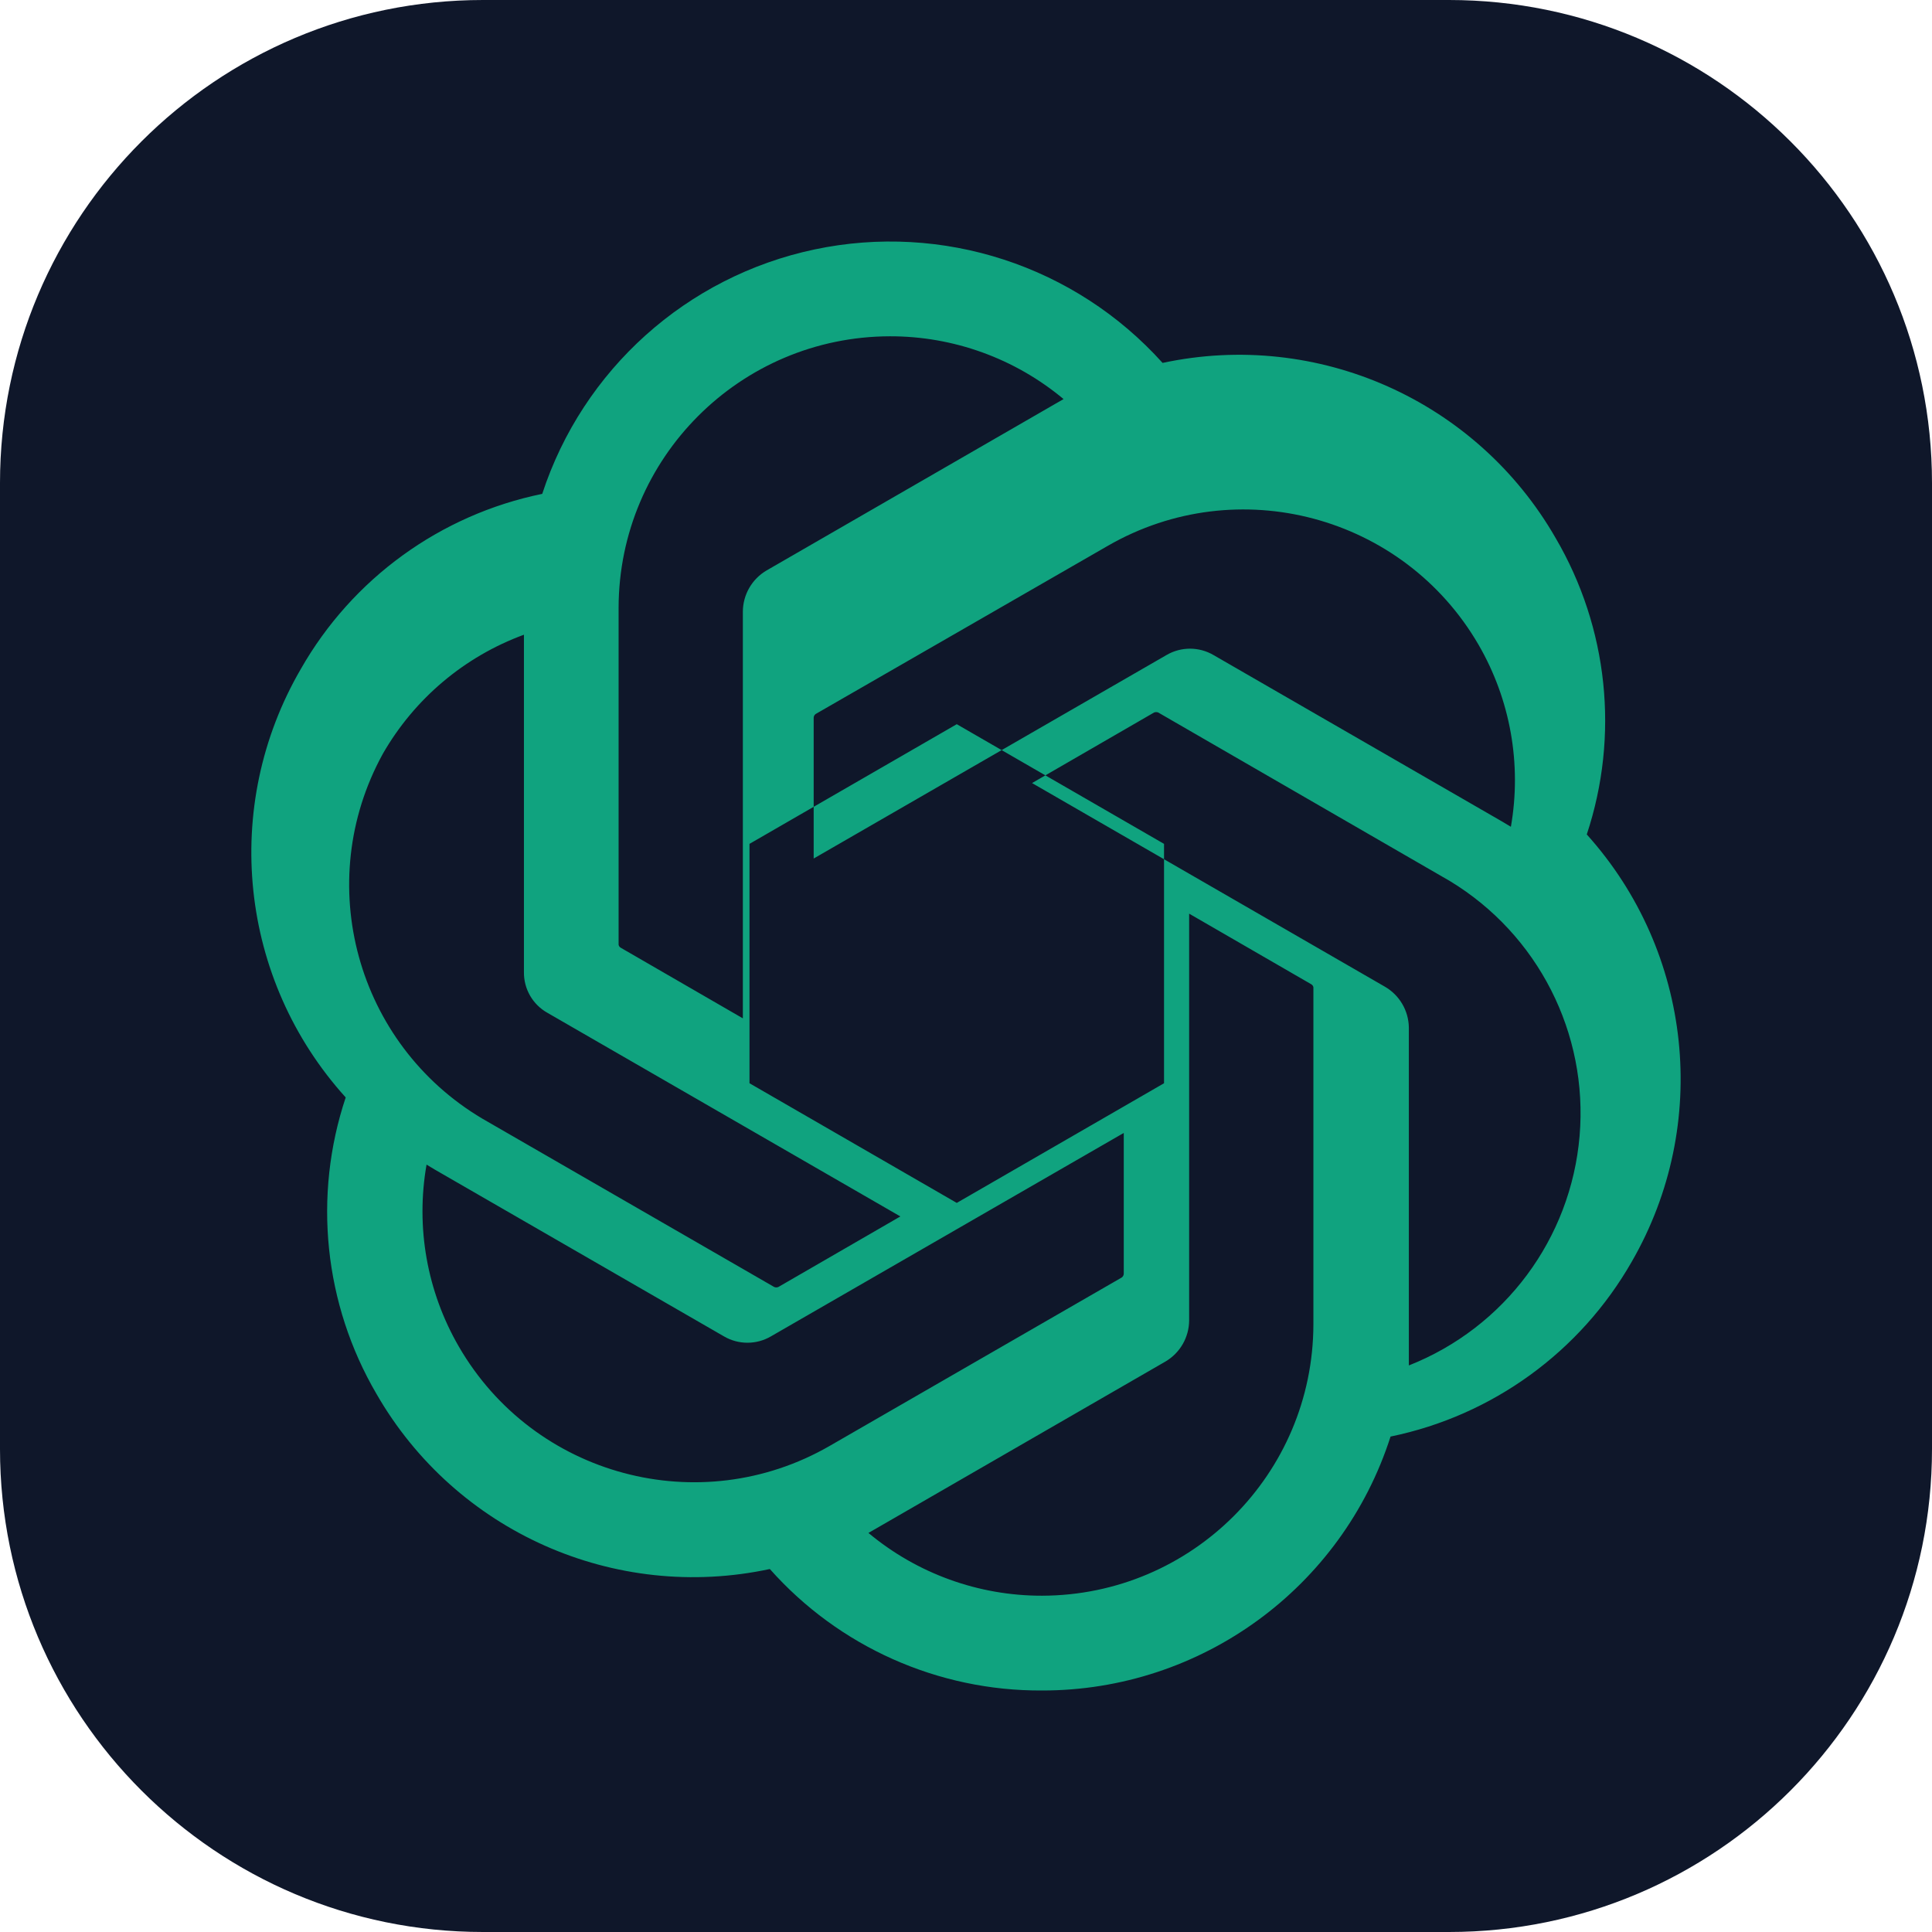
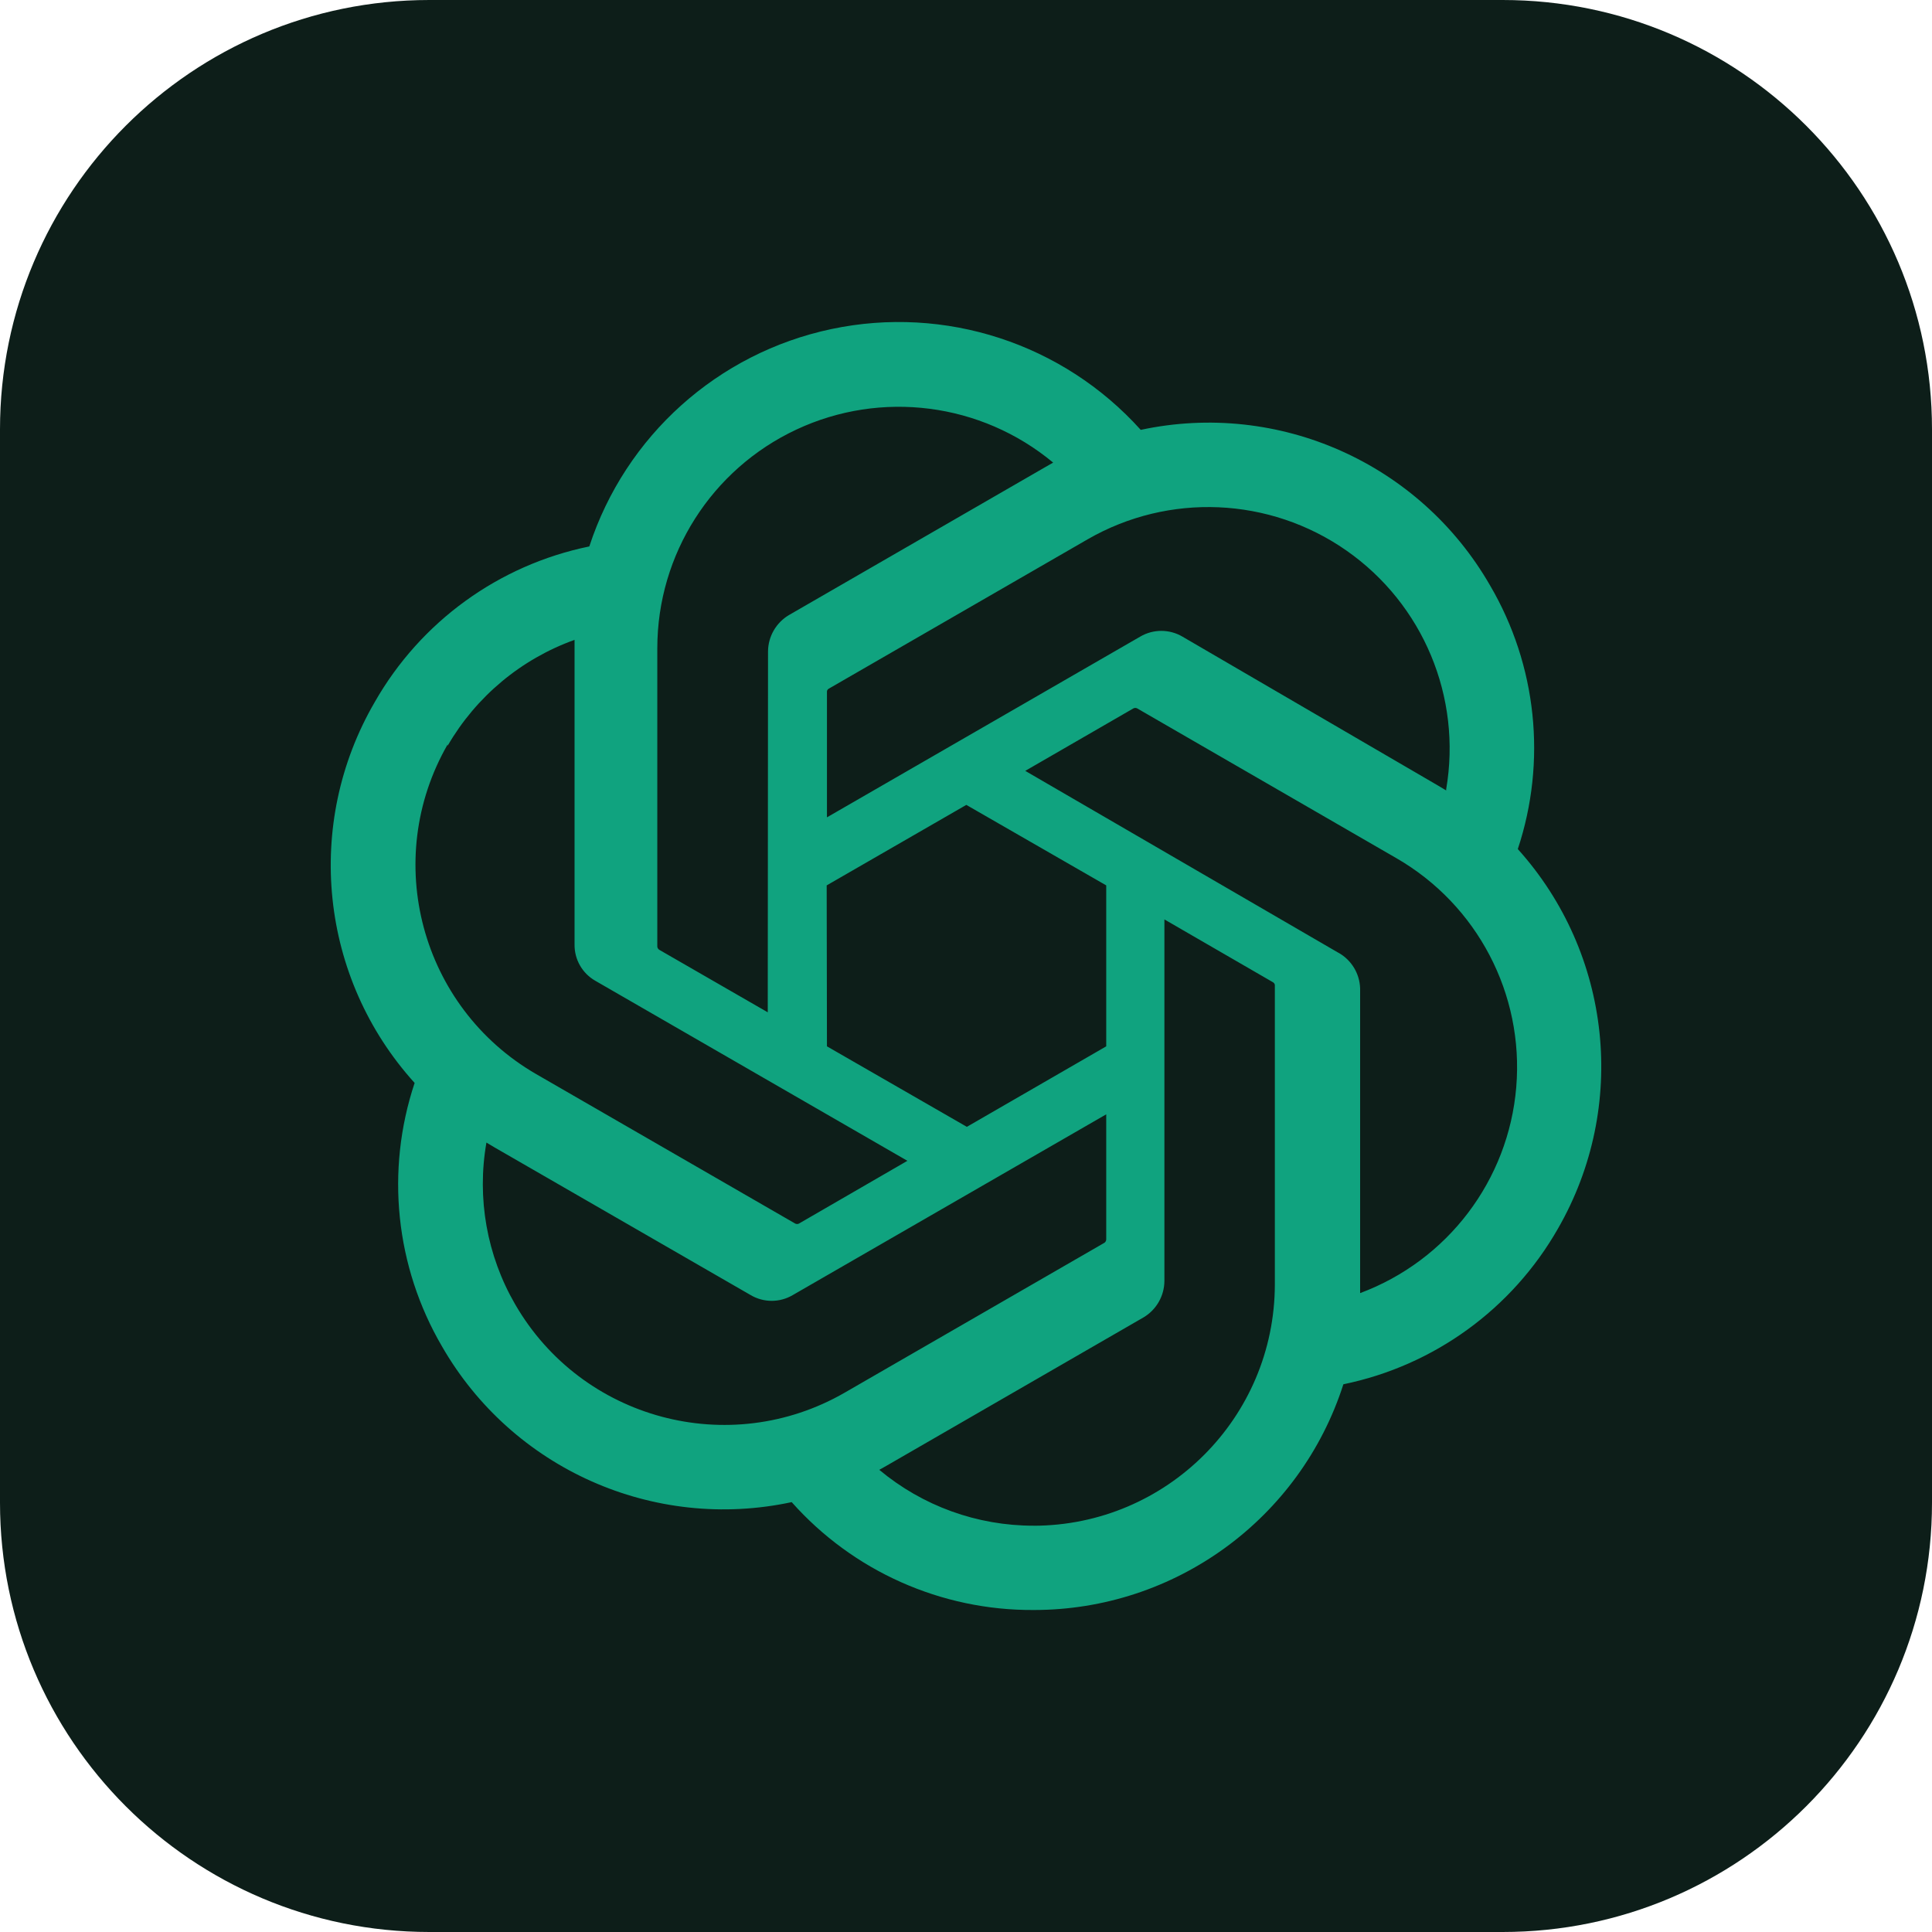
- <svg xmlns="http://www.w3.org/2000/svg" viewBox="0 0 32 32" width="32" height="32">
-   <rect width="32" height="32" rx="8" fill="#0F172A" />
-   <g transform="translate(4, 4)">
-     <path fill="#10A37F" d="M22.282 9.821a5.985 5.985 0 0 0-.516-4.91 6.046 6.046 0 0 0-6.51-2.9A6.065 6.065 0 0 0 4.981 4.18a5.985 5.985 0 0 0-3.998 2.9 6.046 6.046 0 0 0 .743 7.097 5.98 5.98 0 0 0 .51 4.911 6.051 6.051 0 0 0 6.515 2.9A5.985 5.985 0 0 0 13.26 24a6.056 6.056 0 0 0 5.772-4.206 5.99 5.99 0 0 0 3.997-2.9 6.056 6.056 0 0 0-.747-7.073zM13.26 22.43a4.476 4.476 0 0 1-2.876-1.04l.141-.081 4.779-2.758a.795.795 0 0 0 .392-.681v-6.737l2.02 1.168a.071.071 0 0 1 .038.052v5.583a4.504 4.504 0 0 1-4.494 4.494zM3.6 18.304a4.47 4.47 0 0 1-.535-3.014l.142.085 4.783 2.759a.771.771 0 0 0 .78 0l5.843-3.369v2.332a.08.08 0 0 1-.033.062L9.74 19.95a4.5 4.5 0 0 1-6.14-1.646zM2.34 8.487a4.47 4.47 0 0 1 2.338-1.974V12.1a.762.762 0 0 0 .39.676l5.845 3.372-2.02 1.168a.087.087 0 0 1-.071 0l-4.83-2.786A4.504 4.504 0 0 1 2.34 8.487zm16.597 3.855l-5.843-3.372 2.02-1.168a.087.087 0 0 1 .071 0l4.83 2.791a4.494 4.494 0 0 1-.68 8.023v-5.6a.795.795 0 0 0-.398-.674zM20.49 6.68a4.474 4.474 0 0 1 .535 3.014l-.142-.085-4.783-2.759a.771.771 0 0 0-.78 0L9.477 10.22V7.888a.08.08 0 0 1 .033-.062L14.35 5.04a4.501 4.501 0 0 1 6.14 1.64zM10.74 1.57a4.476 4.476 0 0 1 2.876 1.04l-.141.081-4.779 2.758a.795.795 0 0 0-.392.681v6.737l-2.02-1.168a.071.071 0 0 1-.038-.052V6.064A4.504 4.504 0 0 1 10.74 1.57zm1.107 6.425l3.433 1.982v3.965l-3.433 1.982-3.433-1.982V9.977l3.433-1.982z" />
+ <svg xmlns="http://www.w3.org/2000/svg" viewBox="0 0 36 36" width="36" height="36">
+   <rect width="36" height="36" rx="8" fill="#0D1E19" />
+   <g transform="translate(6, 6) scale(1)">
+     <path fill="#10A37F" d="M22.282 9.821a5.985 5.985 0 0 0-.516-4.911 6.046 6.046 0 0 0-6.51-2.9A6.065 6.065 0 0 0 4.981 4.182a5.985 5.985 0 0 0-3.998 2.9 6.046 6.046 0 0 0 .743 7.097 5.98 5.98 0 0 0 .511 4.911 6.051 6.051 0 0 0 6.515 2.9A5.985 5.985 0 0 0 13.26 24a6.056 6.056 0 0 0 5.772-4.206 5.989 5.989 0 0 0 3.998-2.9 6.056 6.056 0 0 0-.748-7.073zm-9.022 12.608a4.476 4.476 0 0 1-2.876-1.041l.142-.08 4.778-2.758a.795.795 0 0 0 .393-.681v-6.737l2.02 1.169a.071.071 0 0 1 .038.052v5.583a4.504 4.504 0 0 1-4.495 4.494zm-9.661-4.125a4.471 4.471 0 0 1-.535-3.014l.142.085 4.783 2.758a.771.771 0 0 0 .781 0l5.843-3.369v2.332a.08.08 0 0 1-.033.061L9.74 19.95a4.499 4.499 0 0 1-6.141-1.646zM2.341 7.896a4.485 4.485 0 0 1 2.365-1.973V11.6a.766.766 0 0 0 .388.676l5.814 3.354-2.02 1.169a.076.076 0 0 1-.071 0l-4.83-2.787A4.504 4.504 0 0 1 2.341 7.872zm16.596 3.856L13.104 8.364 15.119 7.2a.076.076 0 0 1 .071 0l4.83 2.791a4.494 4.494 0 0 1-.676 8.104v-5.677a.79.79 0 0 0-.407-.667zm2.011-3.023l-.142-.085-4.774-2.782a.776.776 0 0 0-.785 0L9.409 9.23V6.897a.066.066 0 0 1 .028-.061l4.83-2.787a4.499 4.499 0 0 1 6.68 4.66zM8.306 12.863l-2.02-1.164a.08.08 0 0 1-.038-.057V6.074a4.499 4.499 0 0 1 7.376-3.454l-.142.081L8.704 5.459a.795.795 0 0 0-.393.681zm1.098-2.365l2.602-1.5 2.607 1.5v2.999l-2.597 1.5-2.607-1.5Z" />
  </g>
</svg>
